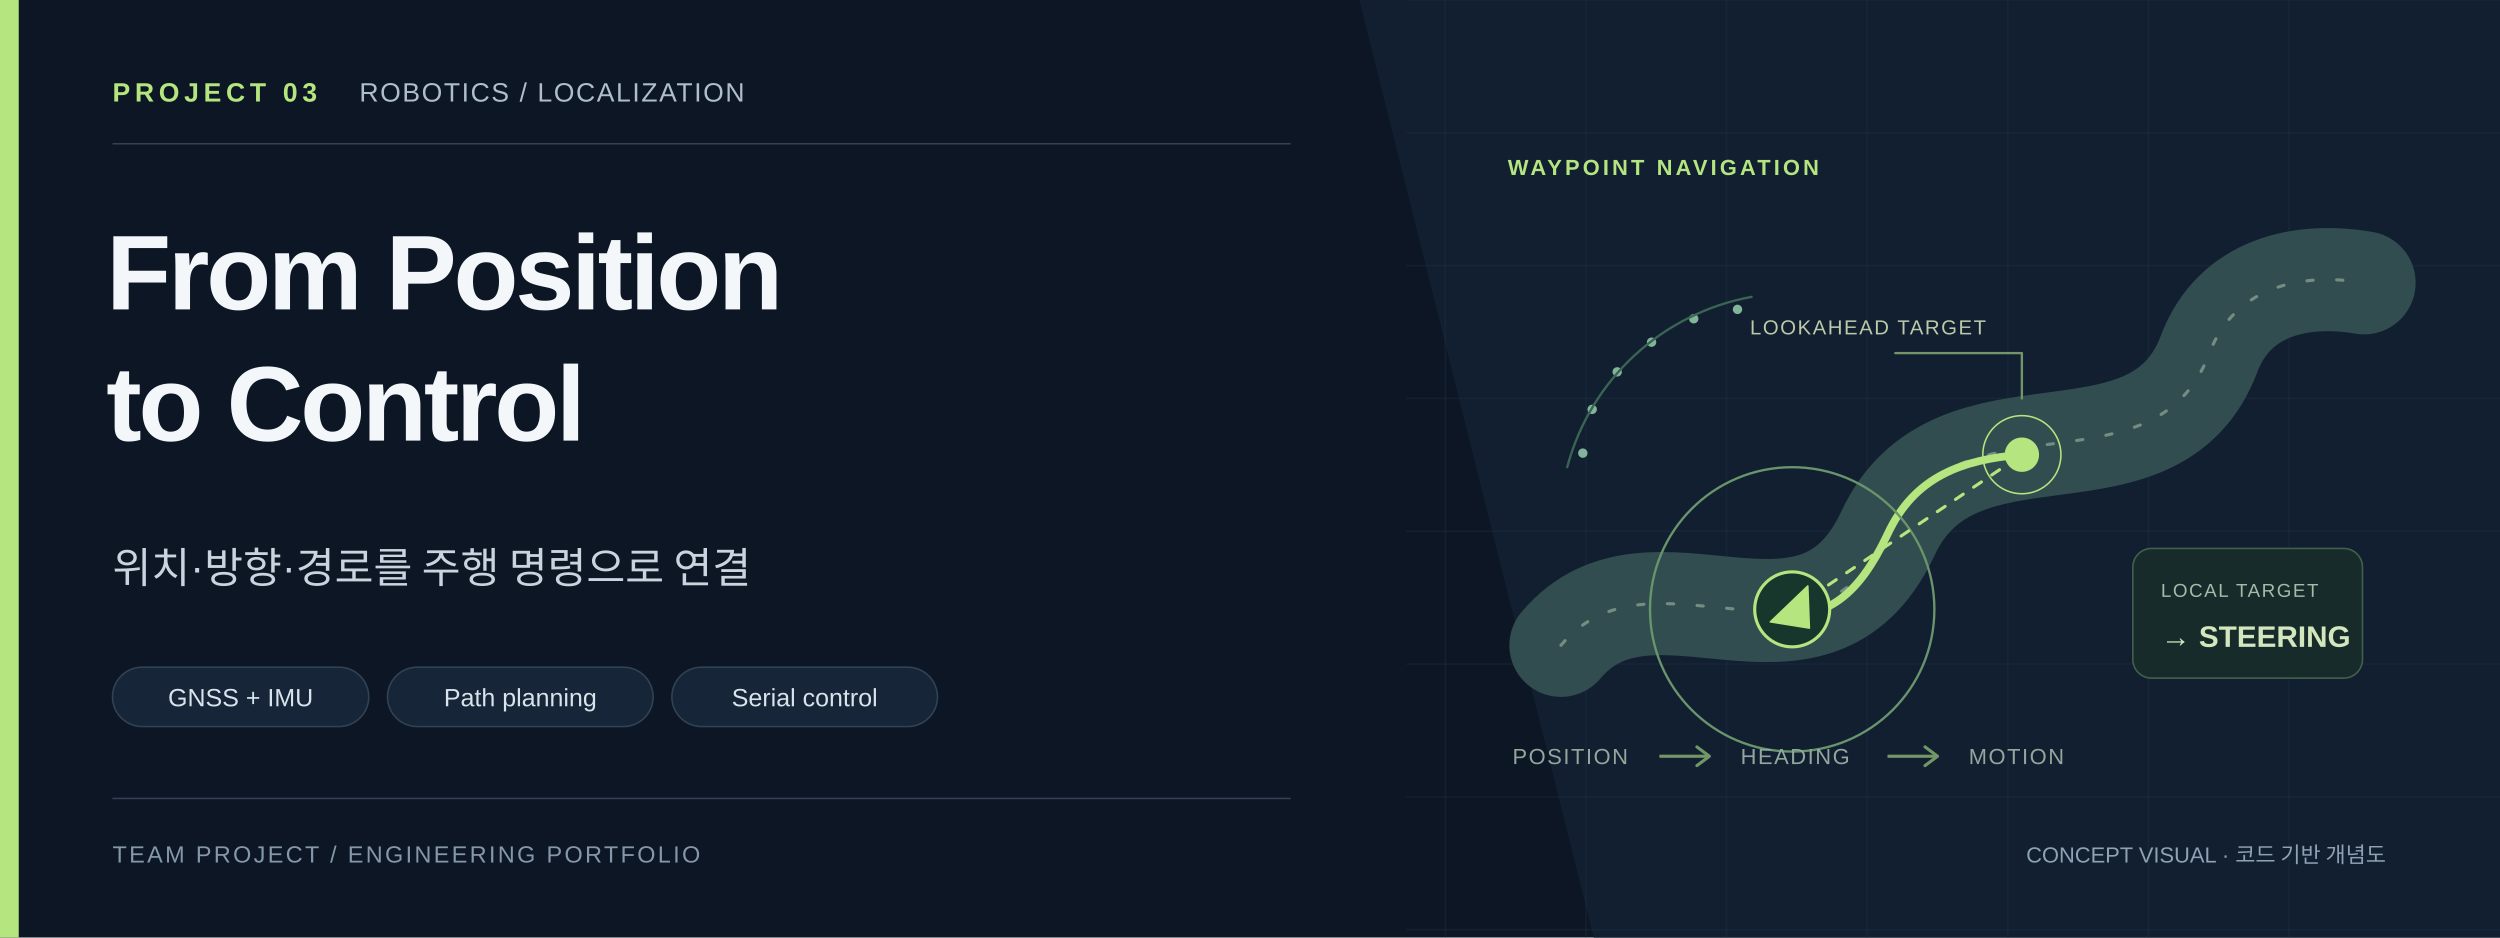
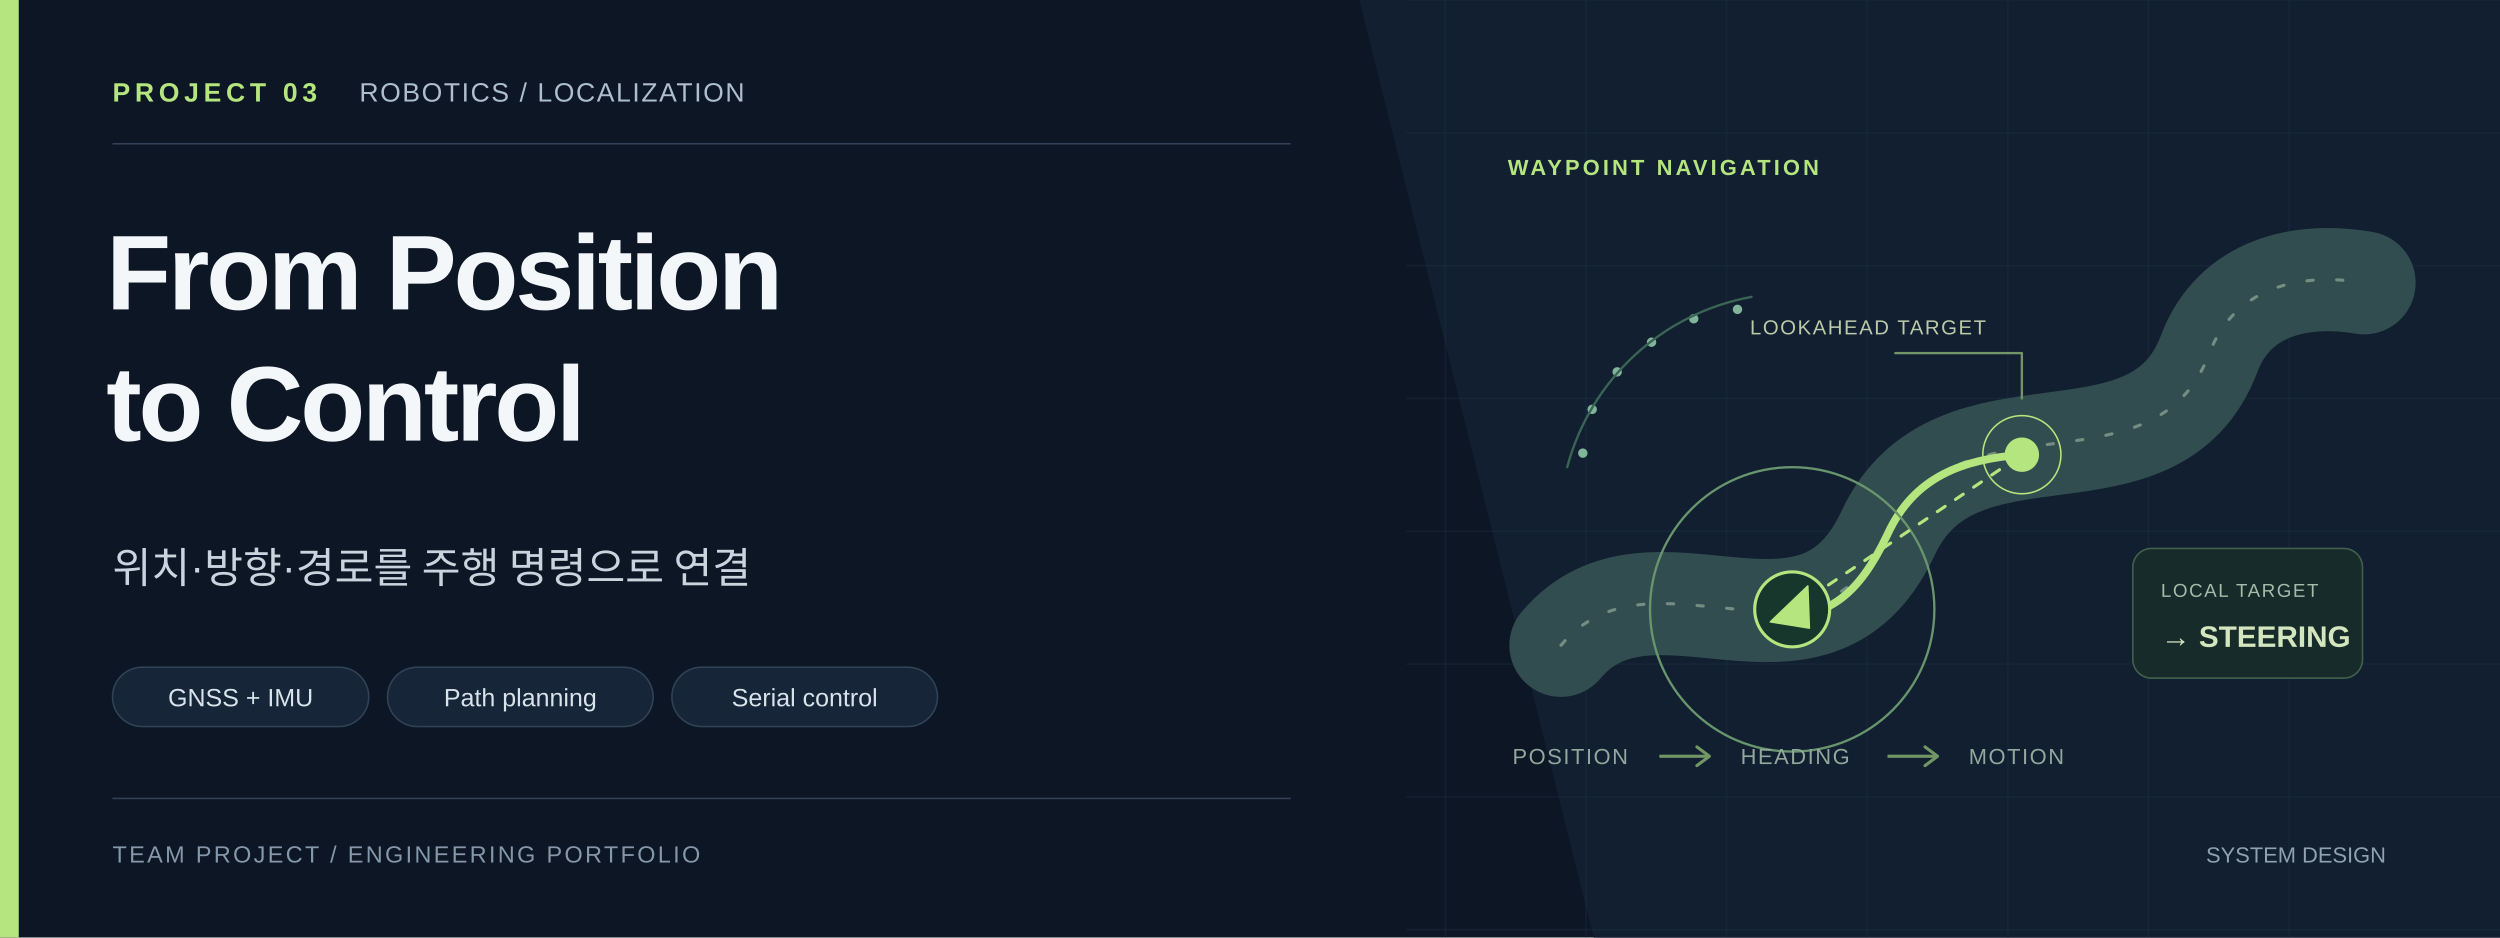
<svg xmlns="http://www.w3.org/2000/svg" width="1600" height="600" viewBox="0 0 1600 600" role="img" aria-labelledby="title desc">
  <rect x="0" y="0" width="1600" height="600" rx="0" fill="#0C1624" opacity="1" />
  <rect x="0" y="0" width="12" height="600" rx="0" fill="#B5E57E" opacity="1" />
  <path d="M 870 0 L 1600 0 L 1600 600 L 1020 600 Z" fill="#111F31" stroke="#152235" stroke-width="0" stroke-linecap="round" stroke-linejoin="round" opacity="1" />
  <line x1="925" y1="0" x2="925" y2="600" stroke="#213046" stroke-width="1" opacity="0.35" />
  <line x1="1015" y1="0" x2="1015" y2="600" stroke="#213046" stroke-width="1" opacity="0.35" />
  <line x1="1105" y1="0" x2="1105" y2="600" stroke="#213046" stroke-width="1" opacity="0.35" />
  <line x1="1195" y1="0" x2="1195" y2="600" stroke="#213046" stroke-width="1" opacity="0.35" />
  <line x1="1285" y1="0" x2="1285" y2="600" stroke="#213046" stroke-width="1" opacity="0.35" />
  <line x1="1375" y1="0" x2="1375" y2="600" stroke="#213046" stroke-width="1" opacity="0.35" />
  <line x1="1465" y1="0" x2="1465" y2="600" stroke="#213046" stroke-width="1" opacity="0.35" />
  <line x1="900" y1="0" x2="1600" y2="0" stroke="#213046" stroke-width="1" opacity="0.35" />
  <line x1="900" y1="85" x2="1600" y2="85" stroke="#213046" stroke-width="1" opacity="0.35" />
  <line x1="900" y1="170" x2="1600" y2="170" stroke="#213046" stroke-width="1" opacity="0.35" />
  <line x1="900" y1="255" x2="1600" y2="255" stroke="#213046" stroke-width="1" opacity="0.35" />
  <line x1="900" y1="340" x2="1600" y2="340" stroke="#213046" stroke-width="1" opacity="0.35" />
  <line x1="900" y1="425" x2="1600" y2="425" stroke="#213046" stroke-width="1" opacity="0.35" />
  <line x1="900" y1="510" x2="1600" y2="510" stroke="#213046" stroke-width="1" opacity="0.35" />
  <line x1="900" y1="595" x2="1600" y2="595" stroke="#213046" stroke-width="1" opacity="0.35" />
  <text x="72" y="65" font-family="'Malgun Gothic','Segoe UI',Arial,sans-serif" font-size="17" fill="#B5E57E" font-weight="700" letter-spacing="3" text-anchor="start">PROJECT 03</text>
  <text x="230" y="65" font-family="'Malgun Gothic','Segoe UI',Arial,sans-serif" font-size="17" fill="#AEBECD" font-weight="500" letter-spacing="1" text-anchor="start">ROBOTICS / LOCALIZATION</text>
  <line x1="72" y1="92" x2="826" y2="92" stroke="#334157" stroke-width="1" opacity="1" />
  <text x="68" y="198" font-family="'Malgun Gothic','Segoe UI',Arial,sans-serif" font-size="68" fill="#F4F7FA" font-weight="700" letter-spacing="-2" text-anchor="start">From Position</text>
  <text x="68" y="282" font-family="'Malgun Gothic','Segoe UI',Arial,sans-serif" font-size="68" fill="#F4F7FA" font-weight="700" letter-spacing="-2" text-anchor="start">to Control</text>
  <text x="72" y="373" font-family="'Malgun Gothic','Segoe UI',Arial,sans-serif" font-size="27" fill="#C9D4DE" font-weight="400" letter-spacing="0" text-anchor="start">위치·방향·경로를 주행 명령으로 연결</text>
  <rect x="72" y="427" width="164" height="38" rx="19" fill="#162638" opacity="1" stroke="#314256" stroke-width="1" />
  <text x="154.0" y="452" font-family="'Malgun Gothic','Segoe UI',Arial,sans-serif" font-size="16" fill="#D8E3EB" font-weight="500" letter-spacing="0" text-anchor="middle">GNSS + IMU</text>
  <rect x="248" y="427" width="170" height="38" rx="19" fill="#162638" opacity="1" stroke="#314256" stroke-width="1" />
  <text x="333.0" y="452" font-family="'Malgun Gothic','Segoe UI',Arial,sans-serif" font-size="16" fill="#D8E3EB" font-weight="500" letter-spacing="0" text-anchor="middle">Path planning</text>
  <rect x="430" y="427" width="170" height="38" rx="19" fill="#162638" opacity="1" stroke="#314256" stroke-width="1" />
  <text x="515.0" y="452" font-family="'Malgun Gothic','Segoe UI',Arial,sans-serif" font-size="16" fill="#D8E3EB" font-weight="500" letter-spacing="0" text-anchor="middle">Serial control</text>
  <line x1="72" y1="511" x2="826" y2="511" stroke="#334157" stroke-width="1" opacity="1" />
  <text x="72" y="552" font-family="'Malgun Gothic','Segoe UI',Arial,sans-serif" font-size="15" fill="#8598AA" font-weight="500" letter-spacing="1.5" text-anchor="start">TEAM PROJECT  /  ENGINEERING PORTFOLIO</text>
-   <text x="1527" y="552" font-family="'Malgun Gothic','Segoe UI',Arial,sans-serif" font-size="14" fill="#8FA1B4" font-weight="400" letter-spacing="0" text-anchor="end">CONCEPT VISUAL · 코드 기반 개념도</text>
+   <text x="1527" y="552" font-family="'Malgun Gothic','Segoe UI',Arial,sans-serif" font-size="14" fill="#8FA1B4" font-weight="400" letter-spacing="0" text-anchor="end">SYSTEM DESIGN</text>
  <text x="965" y="112" font-family="'Malgun Gothic','Segoe UI',Arial,sans-serif" font-size="14" fill="#B5E57E" font-weight="700" letter-spacing="2" text-anchor="start">WAYPOINT NAVIGATION</text>
  <path d="M 999 413 C 1057 344 1160 443 1208 342 C 1251 248 1379 320 1414 226 C 1430 184 1472 174 1513 181" fill="none" stroke="#324D4F" stroke-width="66" stroke-linecap="round" stroke-linejoin="round" opacity="1" />
  <path d="M 999 413 C 1057 344 1160 443 1208 342 C 1251 248 1379 320 1414 226 C 1430 184 1472 174 1513 181" fill="none" stroke="#748D83" stroke-width="2" stroke-linecap="round" stroke-linejoin="round" opacity="1" stroke-dasharray="4 15" />
  <path d="M 1135 396 C 1170 395 1189 382 1208 342 C 1225 305 1256 294 1294 291" fill="none" stroke="#B5E57E" stroke-width="5" stroke-linecap="round" stroke-linejoin="round" opacity="1" />
  <circle cx="1147" cy="390" r="91" fill="none" opacity="1" stroke="#68956C" stroke-width="1.5" />
  <path d="M 1147 390 L 1294 291" fill="none" stroke="#B5E57E" stroke-width="2" stroke-linecap="round" stroke-linejoin="round" opacity="1" stroke-dasharray="6 8" />
  <circle cx="1294" cy="291" r="11" fill="#B5E57E" opacity="1" />
  <circle cx="1294" cy="291" r="25" fill="none" opacity="1" stroke="#B5E57E" stroke-width="1" />
  <path d="M 1294 255 V 226 H 1213" fill="none" stroke="#739568" stroke-width="1.5" stroke-linecap="round" stroke-linejoin="round" opacity="1" />
  <text x="1120" y="214" font-family="'Malgun Gothic','Segoe UI',Arial,sans-serif" font-size="13" fill="#BDCAA9" font-weight="500" letter-spacing="1" text-anchor="start">LOOKAHEAD TARGET</text>
  <circle cx="1147" cy="390" r="24" fill="#17372C" opacity="1" stroke="#B5E57E" stroke-width="2" />
  <path d="M 1133 398 L 1157 375 L 1158 402 Z" fill="#B5E57E" stroke="#B5E57E" stroke-width="1" stroke-linecap="round" stroke-linejoin="round" opacity="1" />
  <circle cx="1013" cy="290" r="3" fill="#82B49B" opacity="1" />
  <circle cx="1019" cy="262" r="3" fill="#82B49B" opacity="1" />
  <circle cx="1035" cy="238" r="3" fill="#82B49B" opacity="1" />
  <circle cx="1057" cy="219" r="3" fill="#82B49B" opacity="1" />
  <circle cx="1084" cy="204" r="3" fill="#82B49B" opacity="1" />
  <circle cx="1112" cy="198" r="3" fill="#82B49B" opacity="1" />
  <path d="M 1003 299 A 150 150 0 0 1 1121 190" fill="none" stroke="#3A6453" stroke-width="1.5" stroke-linecap="round" stroke-linejoin="round" opacity="1" />
  <rect x="1365" y="351" width="147" height="83" rx="12" fill="#172C2A" opacity="1" stroke="#42614D" stroke-width="1" />
  <text x="1383" y="382" font-family="'Malgun Gothic','Segoe UI',Arial,sans-serif" font-size="12" fill="#A4BDAA" font-weight="500" letter-spacing="1" text-anchor="start">LOCAL TARGET</text>
  <text x="1383" y="414" font-family="'Malgun Gothic','Segoe UI',Arial,sans-serif" font-size="19" fill="#D3E6BD" font-weight="600" letter-spacing="0" text-anchor="start">→  STEERING</text>
  <text x="968" y="489" font-family="'Malgun Gothic','Segoe UI',Arial,sans-serif" font-size="14" fill="#93A89C" font-weight="500" letter-spacing="1" text-anchor="start">POSITION</text>
  <line x1="1062" y1="484" x2="1093" y2="484" stroke="#729765" stroke-width="2" opacity="1" />
  <path d="M 1086 478 L 1094 484 L 1086 490" fill="none" stroke="#729765" stroke-width="2" stroke-linecap="round" stroke-linejoin="round" opacity="1" />
  <text x="1114" y="489" font-family="'Malgun Gothic','Segoe UI',Arial,sans-serif" font-size="14" fill="#93A89C" font-weight="500" letter-spacing="1" text-anchor="start">HEADING</text>
  <line x1="1208" y1="484" x2="1239" y2="484" stroke="#729765" stroke-width="2" opacity="1" />
  <path d="M 1232 478 L 1240 484 L 1232 490" fill="none" stroke="#729765" stroke-width="2" stroke-linecap="round" stroke-linejoin="round" opacity="1" />
  <text x="1260" y="489" font-family="'Malgun Gothic','Segoe UI',Arial,sans-serif" font-size="14" fill="#93A89C" font-weight="500" letter-spacing="1" text-anchor="start">MOTION</text>
</svg>
